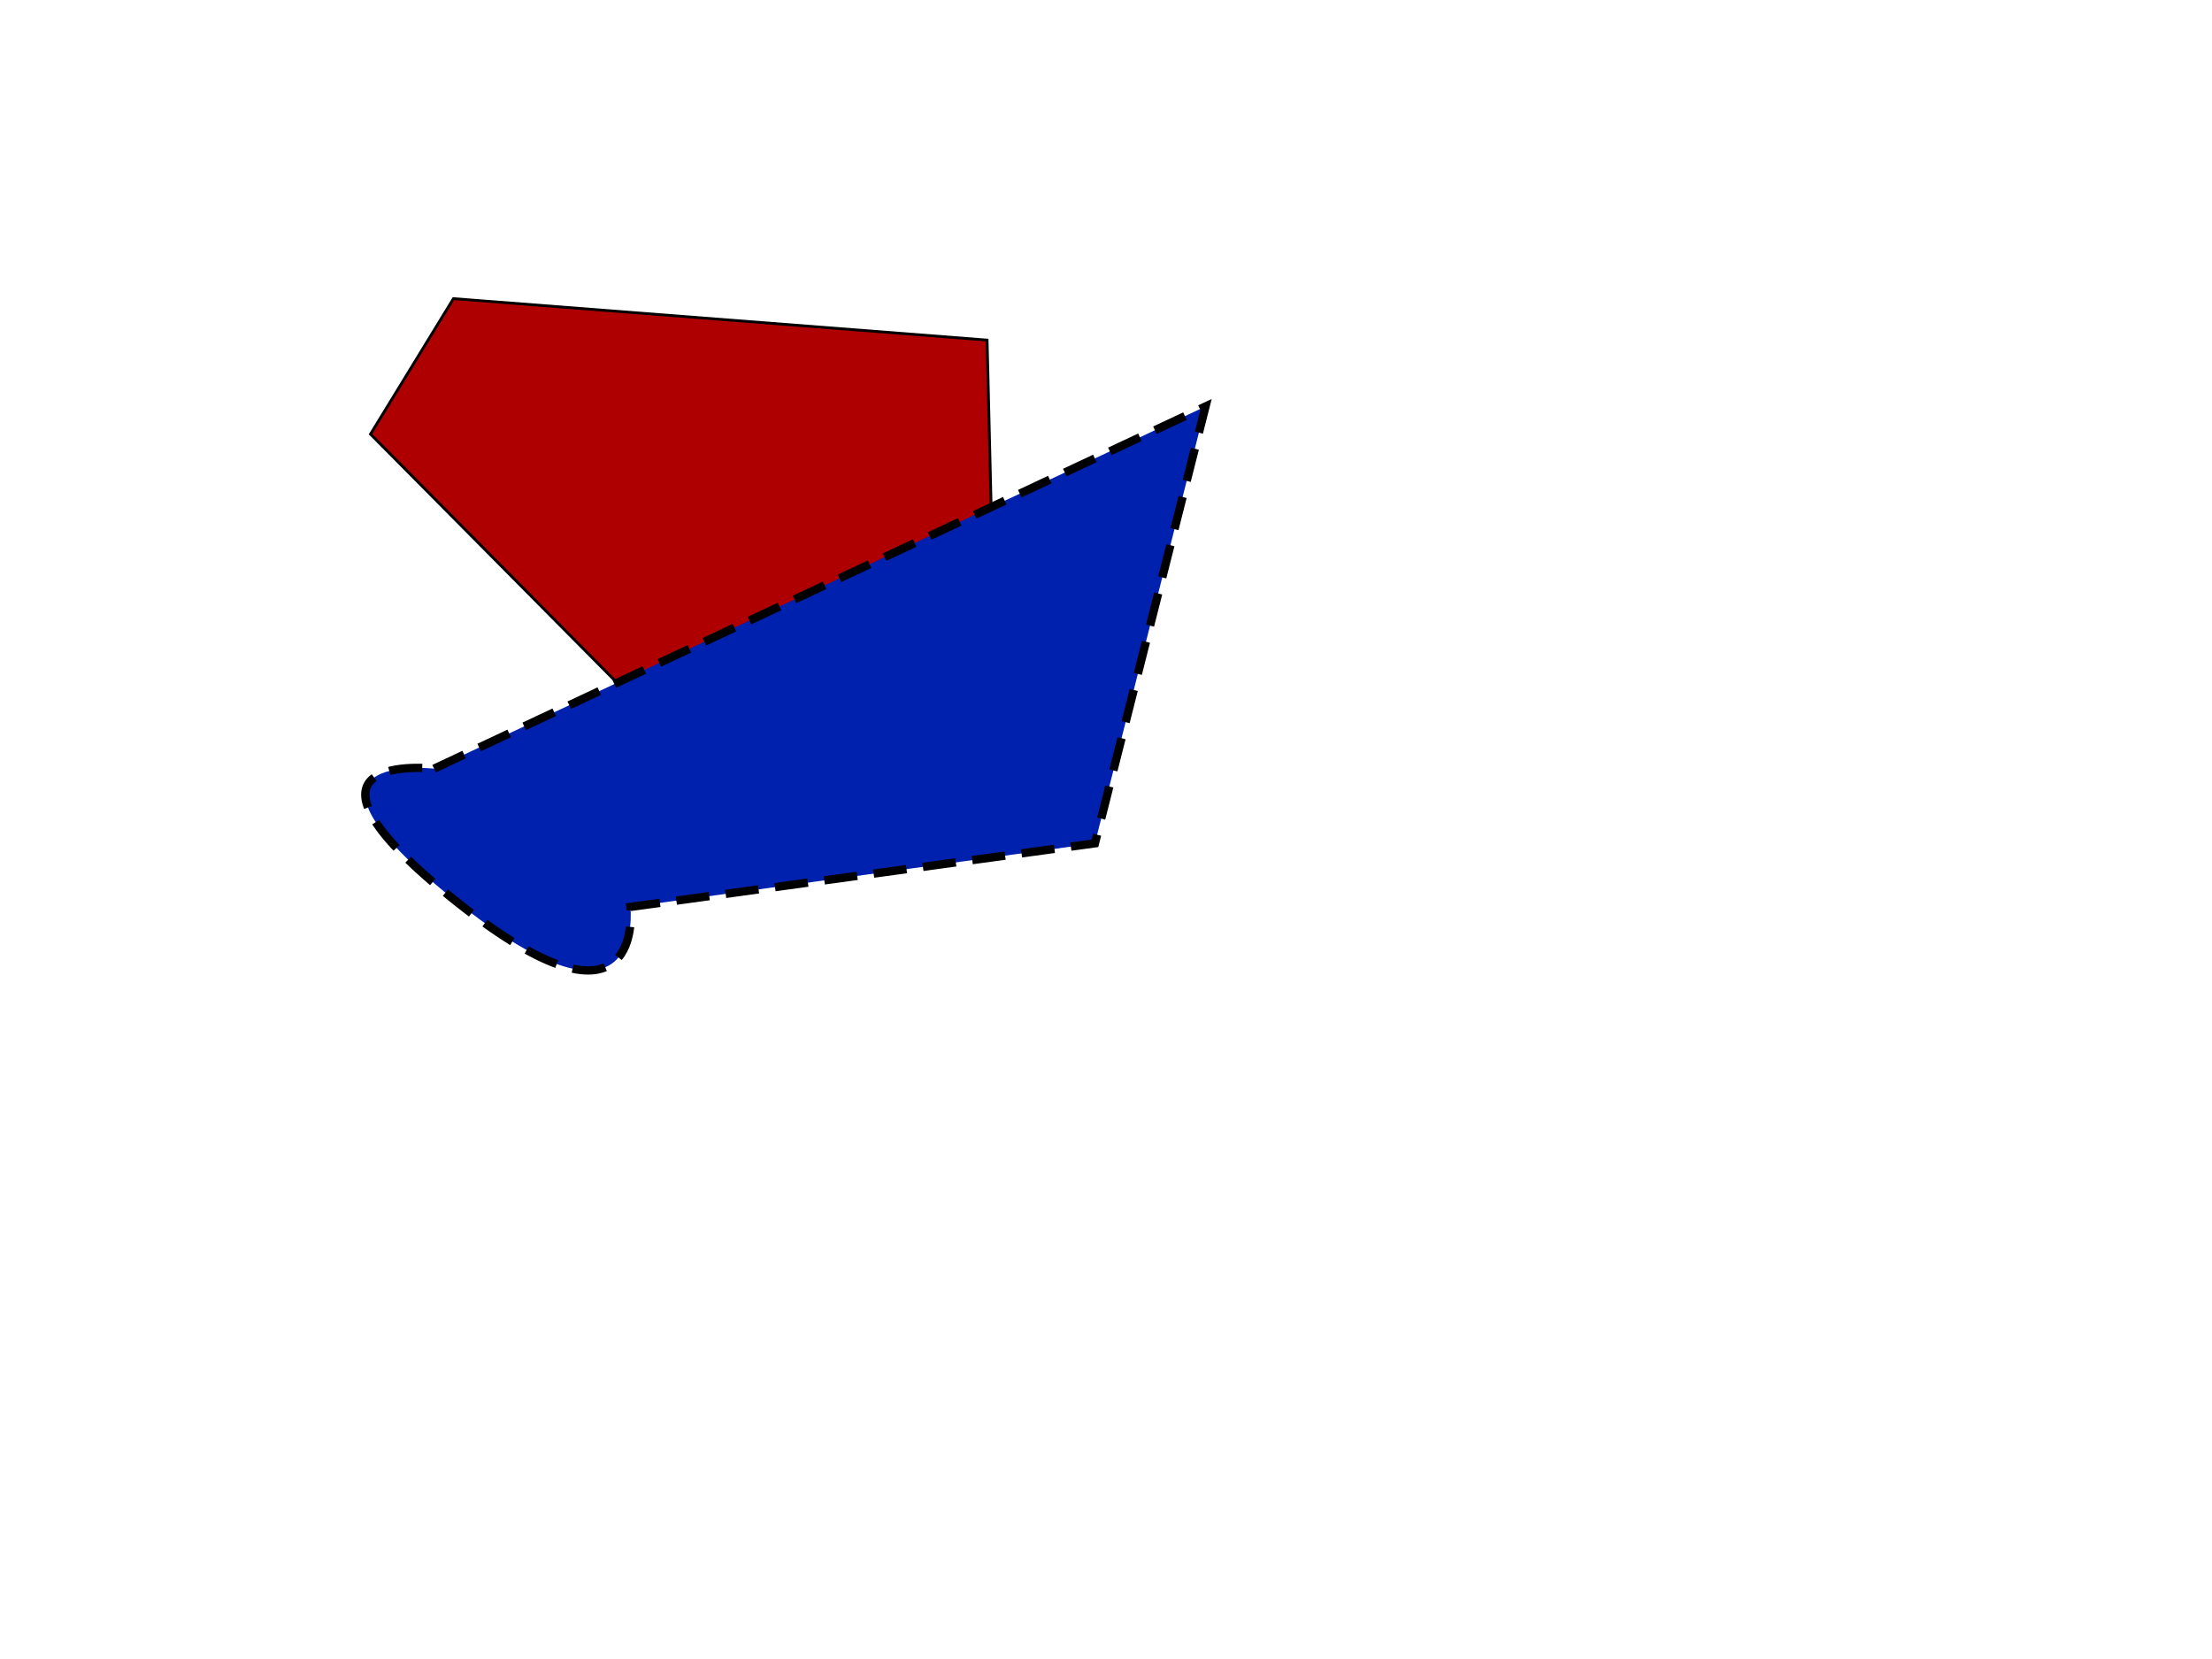
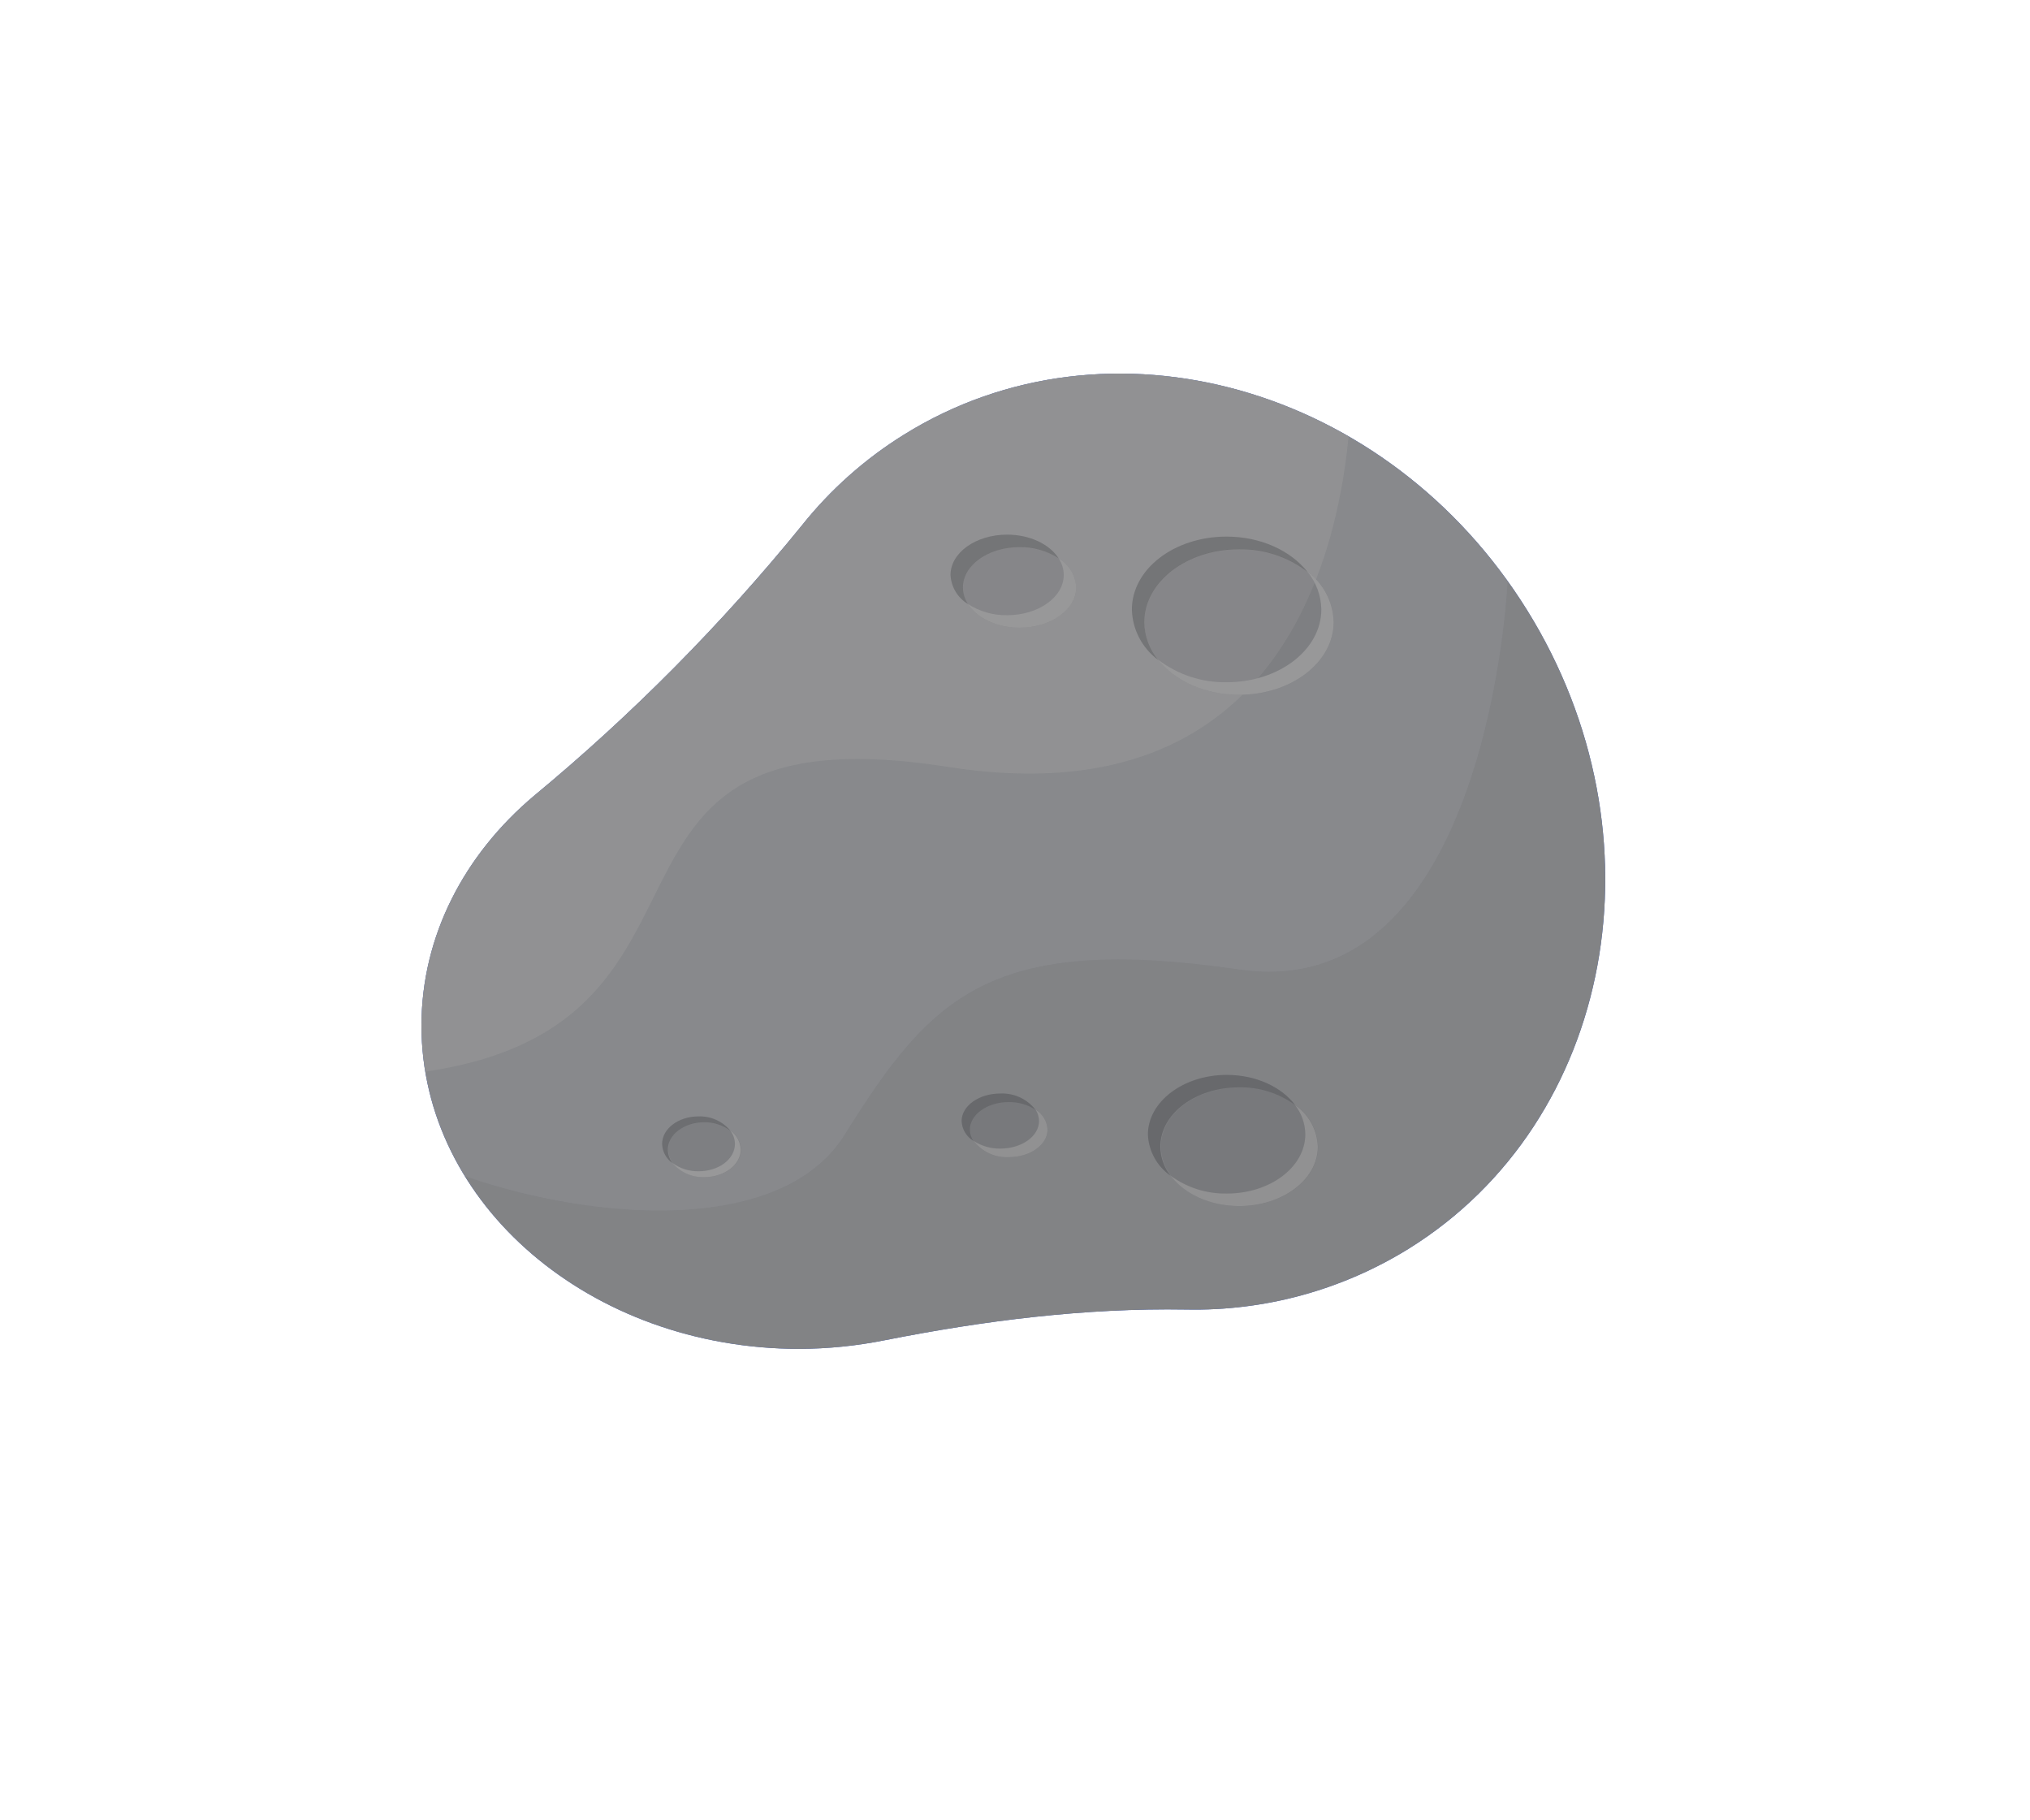
- <svg xmlns="http://www.w3.org/2000/svg" preserveAspectRatio="xMidYMid" width="800" height="600" viewBox="0 0 800 600">
+ <svg xmlns="http://www.w3.org/2000/svg" viewBox="0 0 289 259">
  <defs>
    <style>
-       .cls-1 {
-         fill: #ae0000;
-       }
- 
-       .cls-1, .cls-2 {
-         stroke: #000;
-         fill-rule: evenodd;
-       }
- 
-       .cls-2 {
-         fill: #0021ae;
-         stroke-width: 3px;
-         stroke-dasharray: 12,6;
-       }
+       .cls-1{fill:none}.cls-2{isolation:isolate}.cls-3{opacity:.6}.cls-4{fill:#3e5fc2}.cls-5{clip-path:url(#clip-path)}.cls-6{fill:#88898c}.cls-7{fill:#9e9e9e}.cls-7,.cls-8{opacity:.4}.cls-11,.cls-8,.cls-9{fill:#808285;mix-blend-mode:multiply}.cls-9{opacity:.15}.cls-10{fill:#989899}.cls-11{opacity:.1}
    </style>
+     <clipPath id="clip-path">
+       <path class="cls-1" d="M76 113.3a275.57 275.57 0 0 0 38.16-38.51 57.09 57.09 0 0 1 14.5-12.9c29.16-18.17 68.9-7 88.77 25s12.34 72.65-16.83 90.82a57.86 57.86 0 0 1-31.72 8.69c-14.42-.24-28.77 1.57-42.92 4.37A62.92 62.92 0 0 1 113.8 192C84.08 192 60 171.39 60 146c0-12.79 6.12-24.37 16-32.7z" />
+     </clipPath>
  </defs>
-   <path d="M164.000,108.000 L357.000,123.000 L360.000,247.000 L249.000,273.000 L134.000,157.000 L164.000,108.000 Z" class="cls-1" />
-   <path d="M157.000,278.000 L436.000,147.000 L396.000,305.000 L228.000,328.000 C228.000,328.000 234.000,381.000 165.000,326.000 C96.000,271.000 157.000,278.000 157.000,278.000 Z" class="cls-2" />
+   <g class="cls-2">
+     <g id="Layer_2" data-name="Layer 2">
+       <g id="Text_and_Image" data-name="Text and Image">
+         <path class="cls-4" d="M76 113.3a275.57 275.57 0 0 0 38.16-38.51 57.09 57.09 0 0 1 14.5-12.9c29.16-18.17 68.9-7 88.77 25s12.34 72.65-16.83 90.82a57.86 57.86 0 0 1-31.72 8.69c-14.42-.24-28.77 1.57-42.92 4.37A62.92 62.92 0 0 1 113.8 192C84.08 192 60 171.39 60 146c0-12.79 6.12-24.37 16-32.7z" />
+         <g class="cls-5">
+           <path class="cls-6" d="M76 113.3a275.57 275.57 0 0 0 38.16-38.51 57.09 57.09 0 0 1 14.5-12.9c29.16-18.17 68.9-7 88.77 25s12.34 72.65-16.83 90.82a57.86 57.86 0 0 1-31.72 8.69c-14.42-.24-28.77 1.57-42.92 4.37A62.92 62.92 0 0 1 113.8 192C84.08 192 60 171.39 60 146c0-12.79 6.12-24.37 16-32.7z" />
+           <path class="cls-7" d="M192.29 48.37s5.92 70.68-57.25 60.8-18.76 48.44-95.75 44 72.06-155.71 153-104.8z" />
+           <path class="cls-8" d="M174.62 76.38c4.87 0 9.13 2 11.5 5a15.58 15.58 0 0 0-9.73-3.2c-7.45 0-13.49 4.65-13.49 10.38a8.62 8.62 0 0 0 2 5.39 9.22 9.22 0 0 1-3.76-7.17c-.01-5.78 6.03-10.4 13.48-10.4z" />
+           <path class="cls-9" d="M176.39 78.15a15.58 15.58 0 0 1 9.73 3.2 9.25 9.25 0 0 1 3.76 7.18c0 5.73-6 10.37-13.49 10.37-4.87 0-9.13-2-11.5-5a8.62 8.62 0 0 1-2-5.39c.01-5.71 6.05-10.36 13.5-10.36z" />
+           <path class="cls-10" d="M188.11 86.75a8.67 8.67 0 0 0-2-5.4 9.25 9.25 0 0 1 3.76 7.18c0 5.73-6 10.37-13.49 10.37-4.87 0-9.13-2-11.5-5a15.59 15.59 0 0 0 9.73 3.21c7.46.02 13.5-4.63 13.5-10.36z" />
+           <path class="cls-8" d="M174.65 153c4.18 0 7.81 1.73 9.73 4.29a13.14 13.14 0 0 0-8-2.51c-6.18 0-11.19 3.77-11.19 8.43a6.83 6.83 0 0 0 1.45 4.14 7.51 7.51 0 0 1-3.22-5.91c.04-4.64 5.05-8.44 11.23-8.44z" />
+           <path class="cls-9" d="M176.42 154.8a13.14 13.14 0 0 1 8 2.51 7.5 7.5 0 0 1 3.23 5.92c0 4.66-5 8.44-11.19 8.44-4.18 0-7.82-1.74-9.74-4.3a6.83 6.83 0 0 1-1.45-4.14c-.04-4.66 4.97-8.43 11.15-8.43z" />
+           <path class="cls-10" d="M185.83 161.46a6.88 6.88 0 0 0-1.45-4.15 7.5 7.5 0 0 1 3.23 5.92c0 4.66-5 8.44-11.19 8.44-4.18 0-7.82-1.74-9.74-4.3a13.13 13.13 0 0 0 8 2.52c6.15 0 11.15-3.78 11.15-8.43z" />
+           <path class="cls-8" d="M99.44 158.91a5.61 5.61 0 0 1 4.51 2 6.09 6.09 0 0 0-3.69-1.17c-2.86 0-5.18 1.75-5.18 3.91a3.22 3.22 0 0 0 .67 1.92 3.47 3.47 0 0 1-1.49-2.74c0-2.17 2.32-3.92 5.18-3.92z" />
+           <path class="cls-9" d="M100.26 159.73a6.09 6.09 0 0 1 3.74 1.17 3.47 3.47 0 0 1 1.5 2.74c0 2.16-2.32 3.91-5.19 3.91a5.63 5.63 0 0 1-4.51-2 3.22 3.22 0 0 1-.67-1.92c-.05-2.15 2.27-3.9 5.13-3.9z" />
+           <path class="cls-10" d="M104.63 162.82a3.17 3.17 0 0 0-.68-1.92 3.47 3.47 0 0 1 1.5 2.74c0 2.16-2.32 3.91-5.19 3.91a5.63 5.63 0 0 1-4.51-2 6.11 6.11 0 0 0 3.69 1.17c2.87.01 5.19-1.72 5.19-3.9z" />
+           <path class="cls-8" d="M135.32 81.84c0-3.17 3.61-5.74 8.06-5.74 3.26 0 6.07 1.39 7.33 3.37a10 10 0 0 0-5.56-1.59c-4.45 0-8.06 2.57-8.06 5.73a4.37 4.37 0 0 0 .72 2.37 5.11 5.11 0 0 1-2.49-4.14z" />
+           <path class="cls-9" d="M145.15 77.88a10 10 0 0 1 5.56 1.59 5.1 5.1 0 0 1 2.5 4.14c0 3.17-3.61 5.74-8.06 5.74-3.26 0-6.07-1.39-7.34-3.37a4.37 4.37 0 0 1-.72-2.37c0-3.16 3.61-5.73 8.06-5.73z" />
+           <path class="cls-10" d="M151.44 81.84a4.3 4.3 0 0 0-.73-2.37 5.1 5.1 0 0 1 2.5 4.14c0 3.17-3.61 5.74-8.06 5.74-3.26 0-6.07-1.39-7.34-3.37a10 10 0 0 0 5.57 1.59c4.45 0 8.06-2.57 8.06-5.73z" />
+           <path class="cls-8" d="M136.9 159.57c0-2.16 2.47-3.92 5.51-3.92a6 6 0 0 1 5 2.3 6.84 6.84 0 0 0-3.81-1.08c-3 0-5.51 1.75-5.51 3.92a2.94 2.94 0 0 0 .5 1.61 3.46 3.46 0 0 1-1.69-2.83z" />
+           <path class="cls-9" d="M143.62 156.87a6.84 6.84 0 0 1 3.81 1.08 3.5 3.5 0 0 1 1.7 2.84c0 2.16-2.46 3.92-5.51 3.92a5.91 5.91 0 0 1-5-2.31 2.94 2.94 0 0 1-.5-1.61c-.01-2.17 2.46-3.92 5.5-3.92z" />
+           <path class="cls-10" d="M147.92 159.57a3 3 0 0 0-.49-1.62 3.5 3.5 0 0 1 1.7 2.84c0 2.16-2.46 3.92-5.51 3.92a5.91 5.91 0 0 1-5-2.31 6.71 6.71 0 0 0 3.8 1.09c3.03 0 5.5-1.75 5.5-3.92z" />
+           <path class="cls-11" d="M214.63 82.72S212 143.15 176.49 138s-43.92 3.77-56.26 23.54-58.73 8.4-70.58-3l23.69 45.16h168.3L237.2 86.8z" />
+         </g>
+       </g>
+     </g>
+   </g>
</svg>
